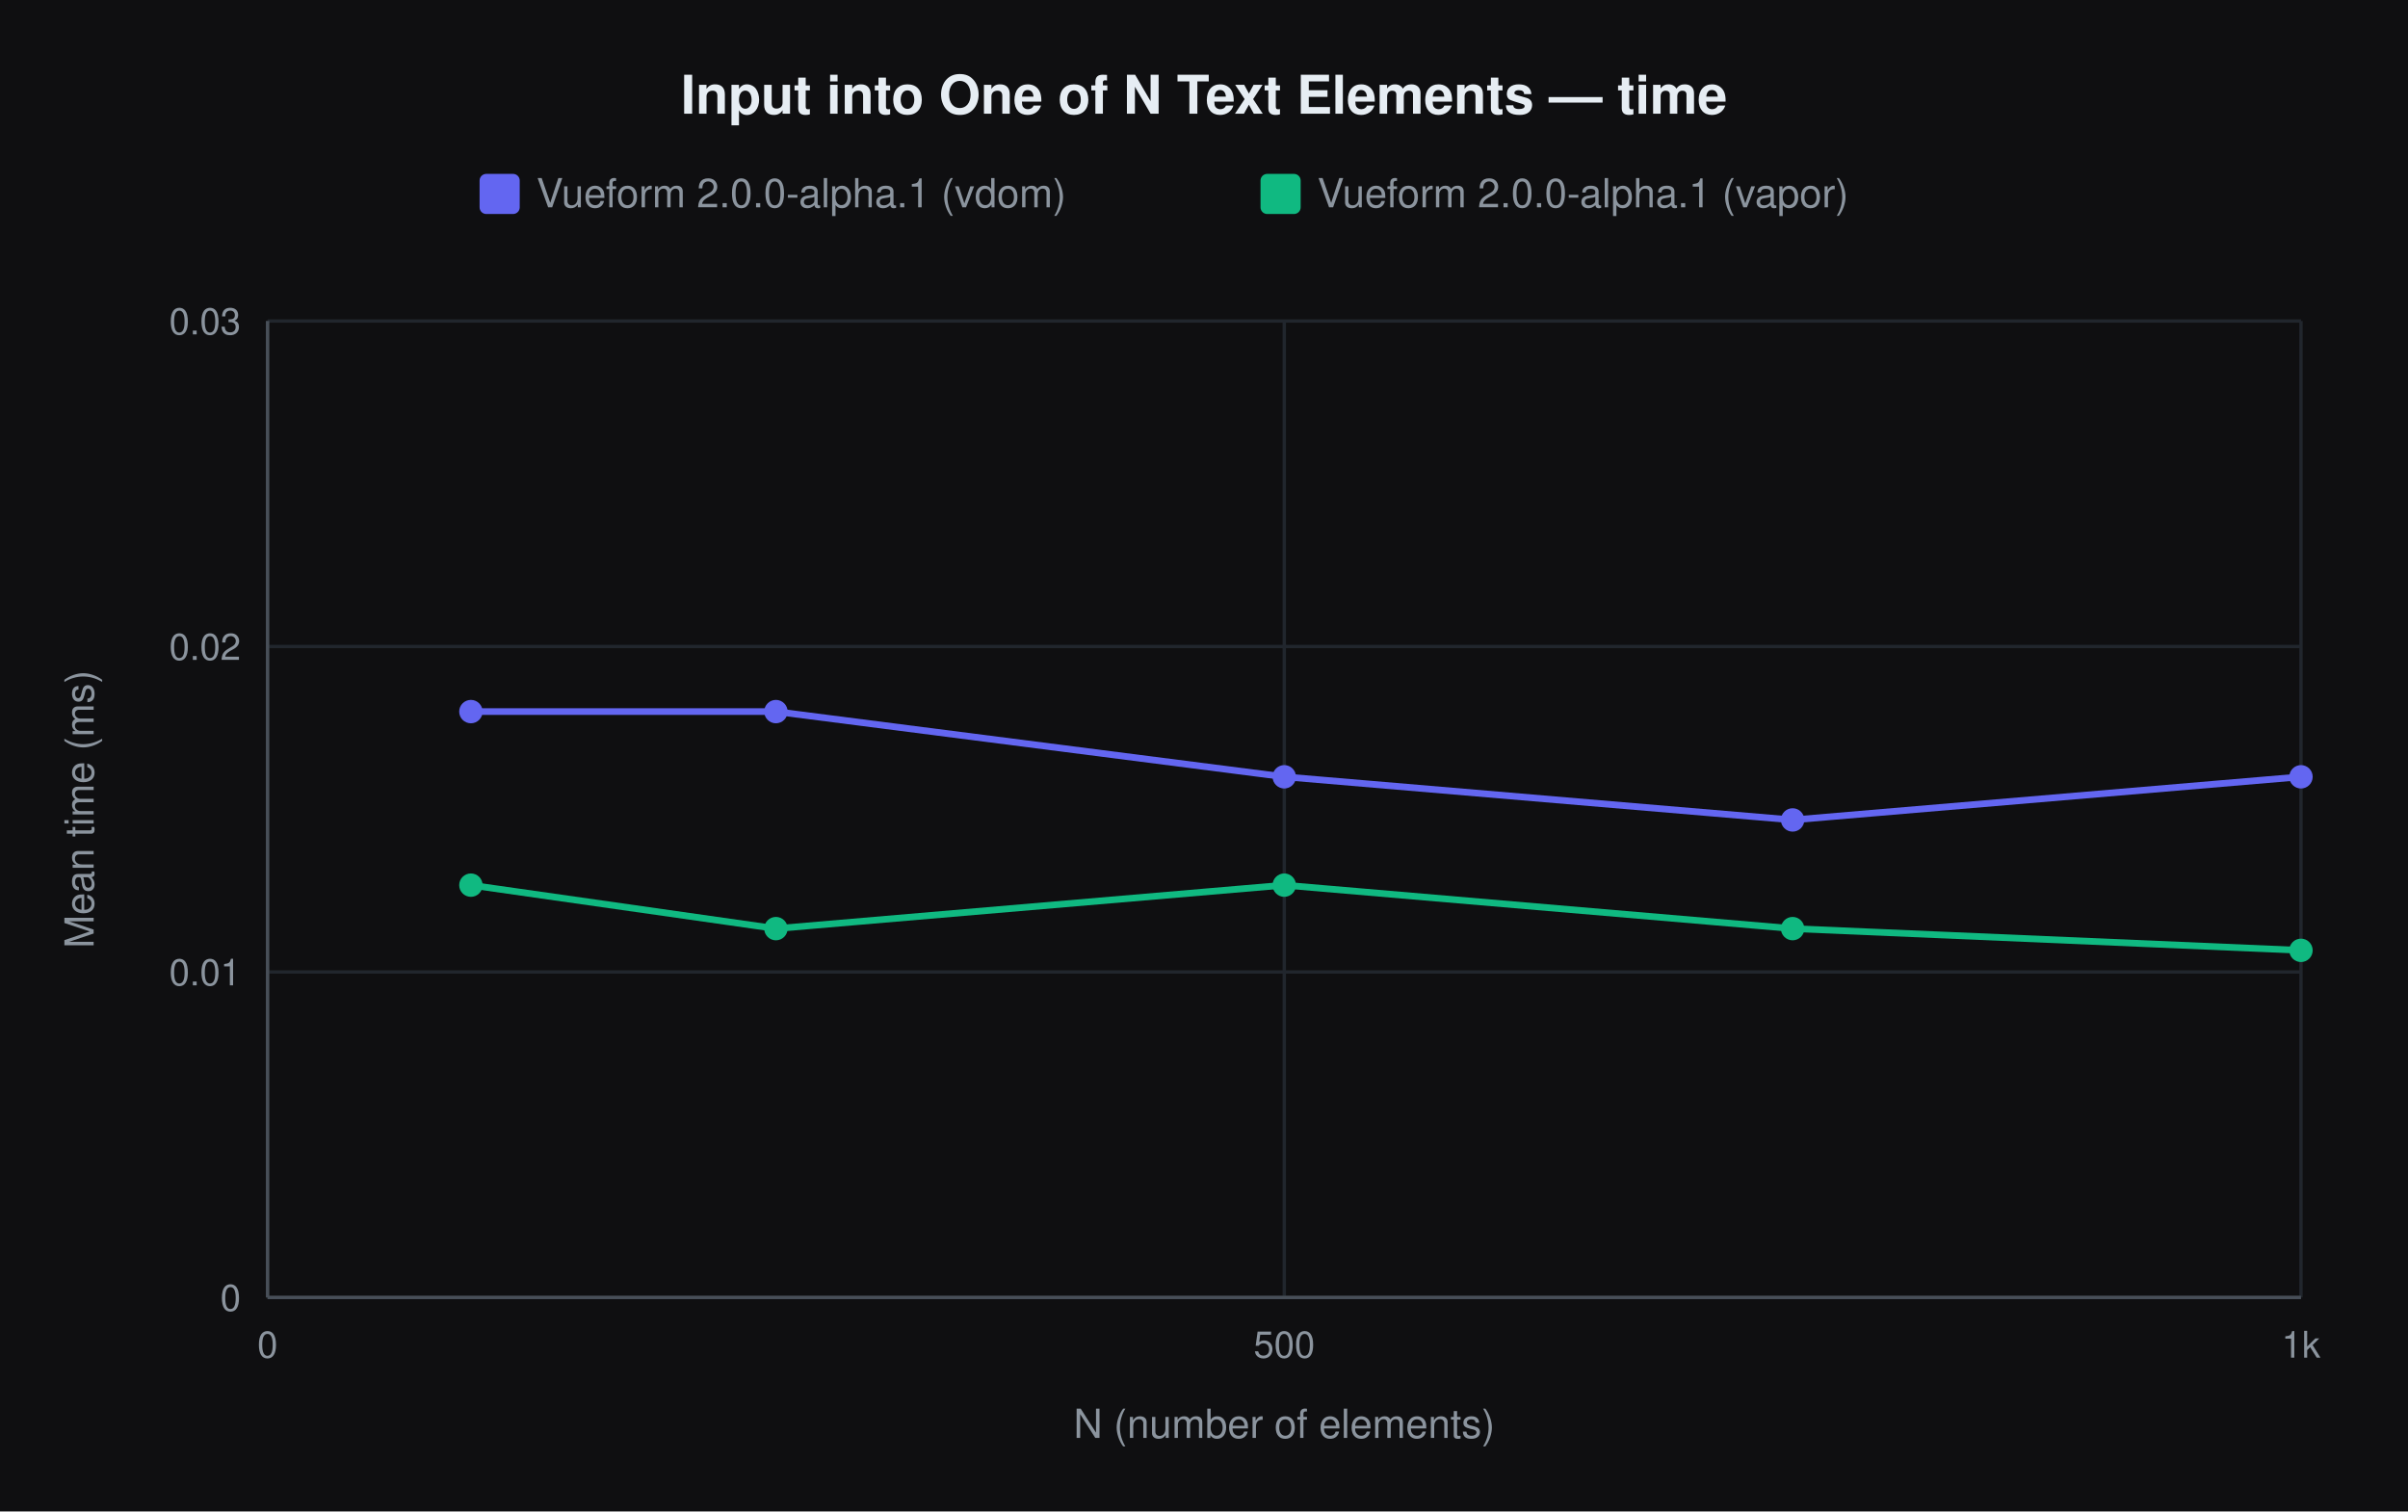
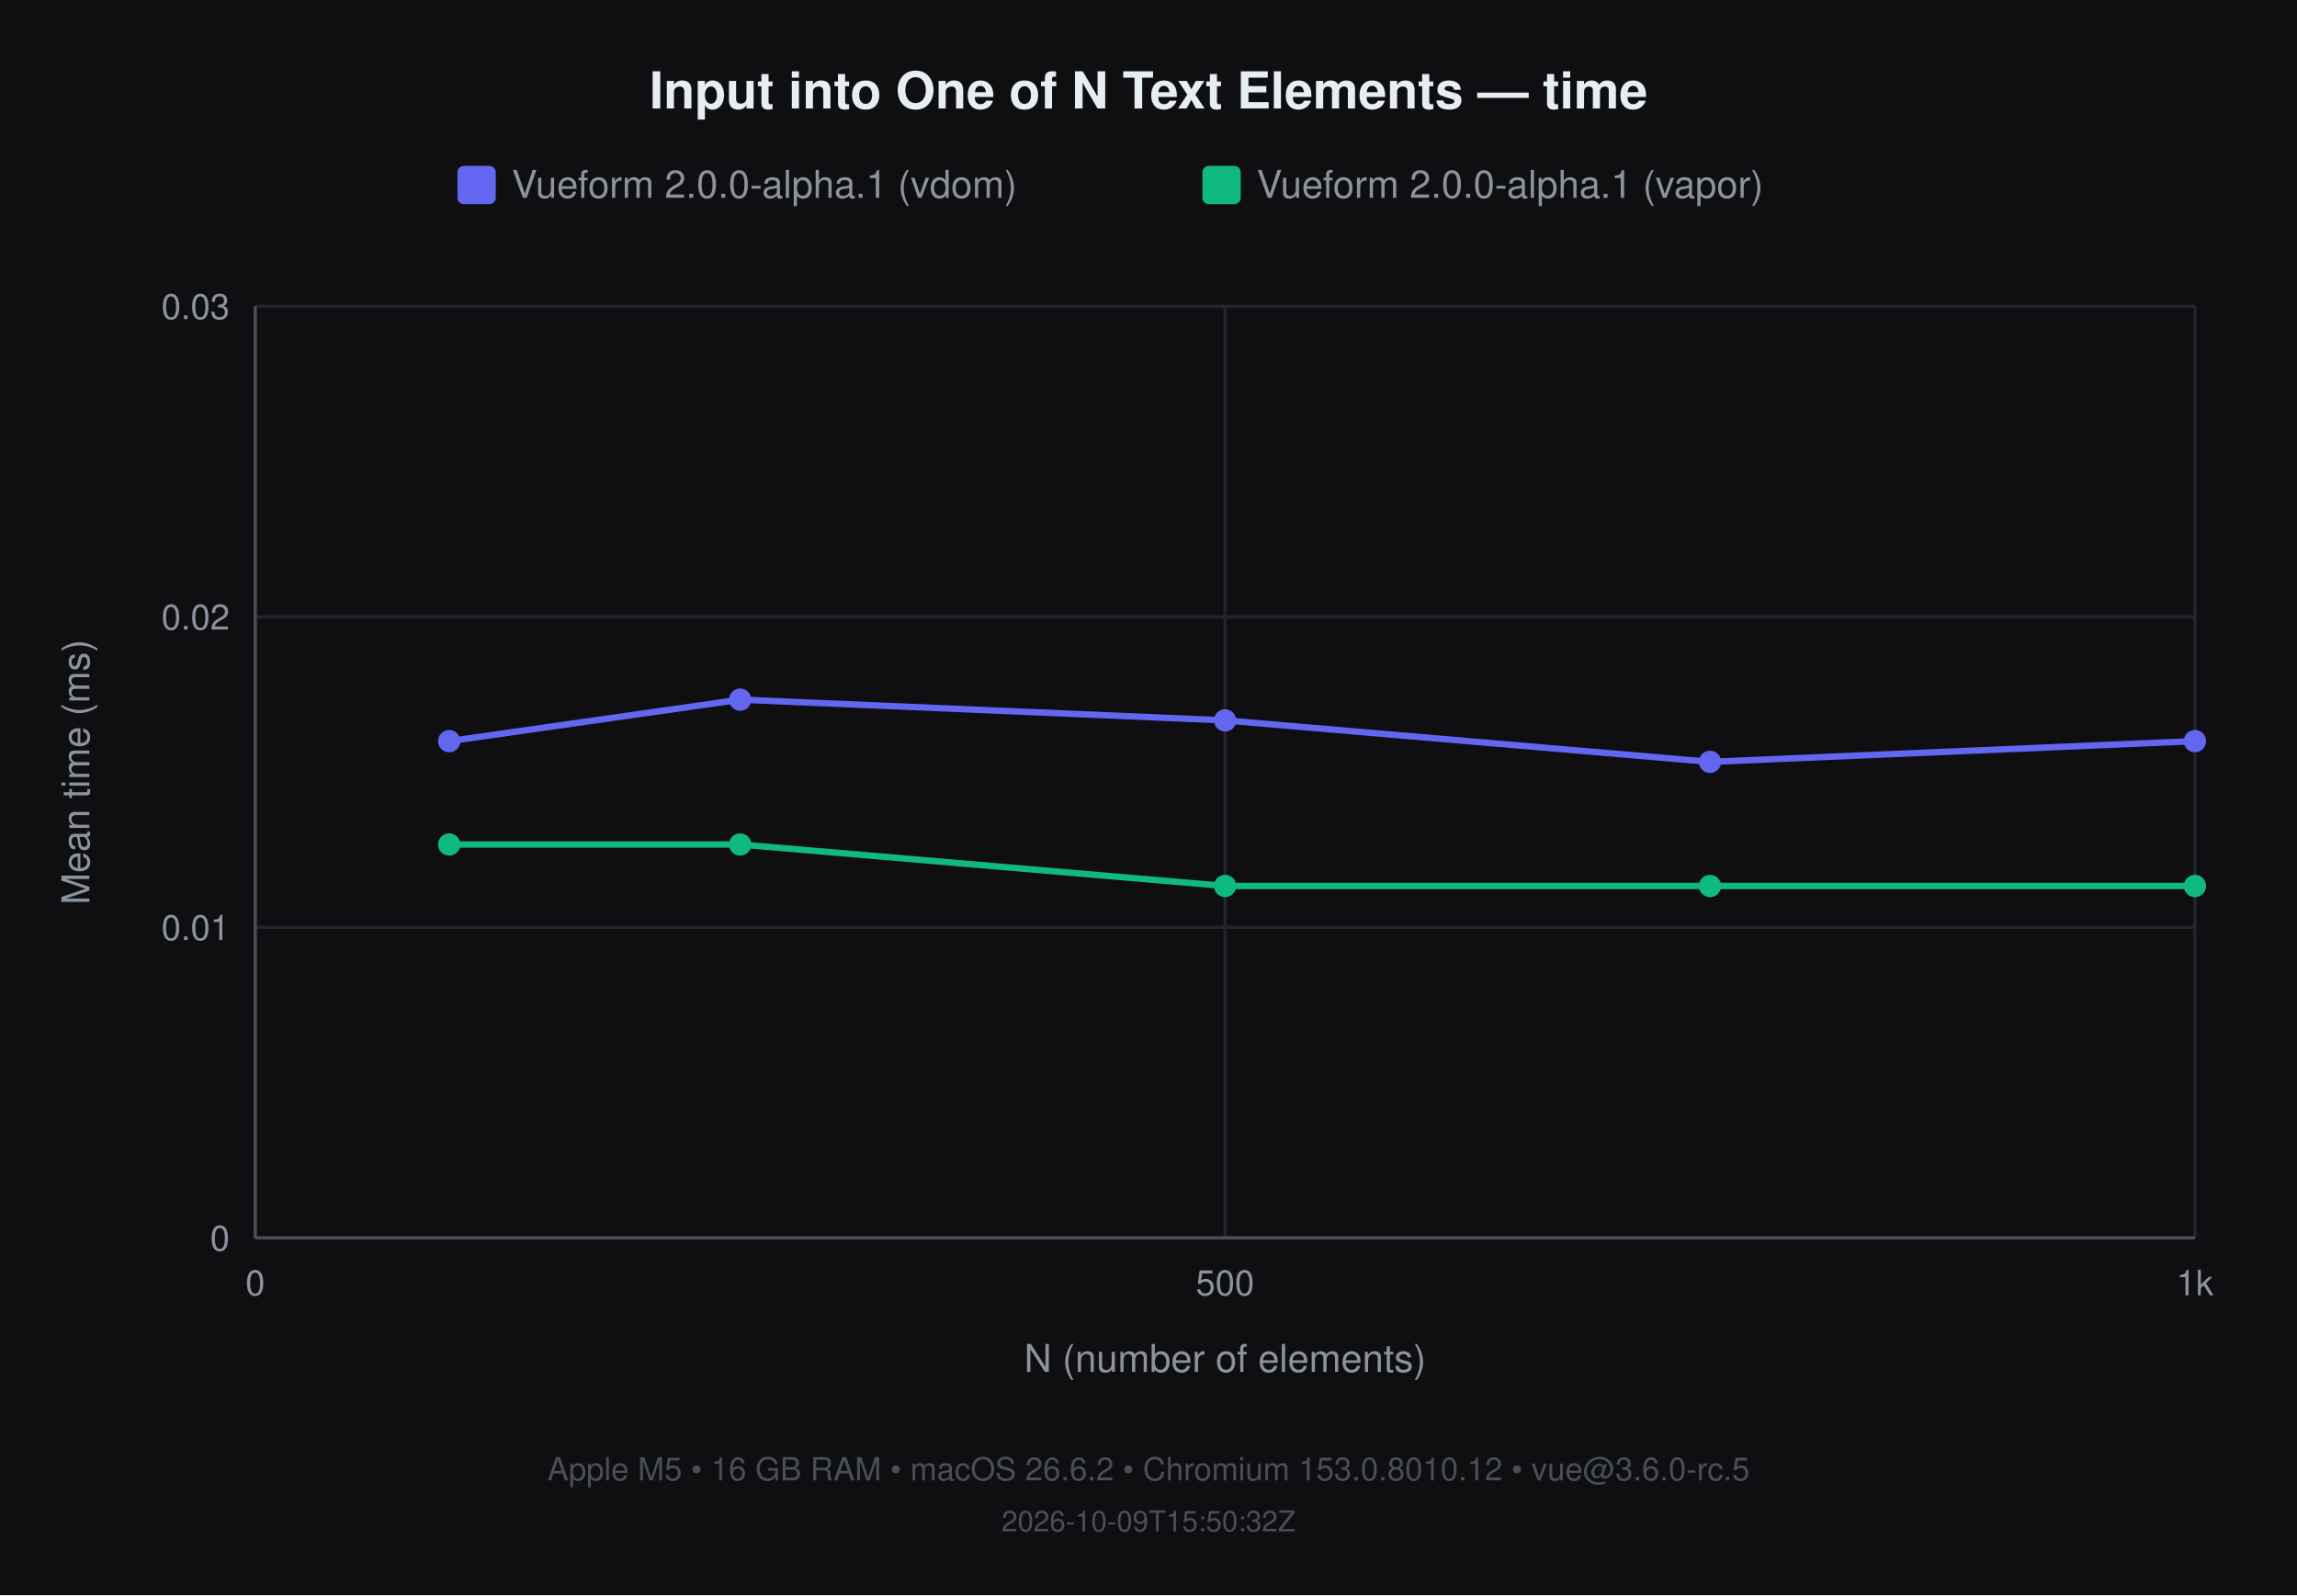
- <svg xmlns="http://www.w3.org/2000/svg" width="720" height="452" viewBox="0 0 720 452" font-family="-apple-system, 'Segoe UI', Helvetica, Arial, sans-serif">
-   <rect width="720" height="452" fill="#0f0f11" />
+ <svg xmlns="http://www.w3.org/2000/svg" width="720" height="500" viewBox="0 0 720 500" font-family="-apple-system, 'Segoe UI', Helvetica, Arial, sans-serif">
+   <rect width="720" height="500" fill="#0f0f11" />
  <text x="360" y="34" font-size="16" font-weight="600" fill="#e6edf3" text-anchor="middle">Input into One of N Text Elements — time</text>
  <rect x="143.4" y="52" width="12" height="12" rx="2" fill="#6366f1" />
  <text x="160.4" y="62" font-size="12" fill="#8b949e">Vueform 2.0.0-alpha.1 (vdom)</text>
  <rect x="376.9" y="52" width="12" height="12" rx="2" fill="#10b981" />
  <text x="393.9" y="62" font-size="12" fill="#8b949e">Vueform 2.0.0-alpha.1 (vapor)</text>
  <line x1="80" y1="388" x2="688" y2="388" stroke="#21262d" stroke-width="1" />
  <text x="72" y="392" font-size="11" fill="#8b949e" text-anchor="end">0</text>
  <line x1="80" y1="290.667" x2="688" y2="290.667" stroke="#21262d" stroke-width="1" />
  <text x="72" y="294.667" font-size="11" fill="#8b949e" text-anchor="end">0.01</text>
  <line x1="80" y1="193.333" x2="688" y2="193.333" stroke="#21262d" stroke-width="1" />
  <text x="72" y="197.333" font-size="11" fill="#8b949e" text-anchor="end">0.02</text>
  <line x1="80" y1="96" x2="688" y2="96" stroke="#21262d" stroke-width="1" />
  <text x="72" y="100" font-size="11" fill="#8b949e" text-anchor="end">0.03</text>
  <line x1="80" y1="96" x2="80" y2="388" stroke="#21262d" stroke-width="1" />
  <text x="80" y="406" font-size="11" fill="#8b949e" text-anchor="middle">0</text>
  <line x1="384" y1="96" x2="384" y2="388" stroke="#21262d" stroke-width="1" />
  <text x="384" y="406" font-size="11" fill="#8b949e" text-anchor="middle">500</text>
  <line x1="688" y1="96" x2="688" y2="388" stroke="#21262d" stroke-width="1" />
  <text x="688" y="406" font-size="11" fill="#8b949e" text-anchor="middle">1k</text>
  <line x1="80" y1="388" x2="688" y2="388" stroke="#484f58" stroke-width="1" />
  <line x1="80" y1="96" x2="80" y2="388" stroke="#484f58" stroke-width="1" />
  <text x="384" y="430" font-size="12" fill="#8b949e" text-anchor="middle">N (number of elements)</text>
  <text x="28" y="242" font-size="12" fill="#8b949e" text-anchor="middle" transform="rotate(-90 28 242)">Mean time (ms)</text>
-   <polyline points="140.8,212.8 232.0,212.8 384.0,232.3 536.0,245.2 688.0,232.3" fill="none" stroke="#6366f1" stroke-width="2" />
-   <circle cx="140.8" cy="212.8" r="3.5" fill="#6366f1" />
-   <circle cx="232.0" cy="212.8" r="3.5" fill="#6366f1" />
-   <circle cx="384.0" cy="232.3" r="3.5" fill="#6366f1" />
-   <circle cx="536.0" cy="245.2" r="3.5" fill="#6366f1" />
+   <text x="360" y="464" font-size="10" fill="#484f58" text-anchor="middle">Apple M5 • 16 GB RAM • macOS 26.6.2 • Chromium 153.0.8010.12 • vue@3.6.0-rc.5</text>
+   <text x="360" y="480" font-size="9" fill="#484f58" text-anchor="middle">2026-10-09T15:50:32Z</text>
+   <polyline points="140.8,232.3 232.0,219.3 384.0,225.8 536.0,238.8 688.0,232.3" fill="none" stroke="#6366f1" stroke-width="2" />
+   <circle cx="140.8" cy="232.3" r="3.5" fill="#6366f1" />
+   <circle cx="232.0" cy="219.3" r="3.5" fill="#6366f1" />
+   <circle cx="384.0" cy="225.8" r="3.5" fill="#6366f1" />
+   <circle cx="536.0" cy="238.8" r="3.5" fill="#6366f1" />
  <circle cx="688.0" cy="232.3" r="3.5" fill="#6366f1" />
-   <polyline points="140.8,264.7 232.0,277.7 384.0,264.7 536.0,277.7 688.0,284.2" fill="none" stroke="#10b981" stroke-width="2" />
+   <polyline points="140.8,264.7 232.0,264.7 384.0,277.7 536.0,277.7 688.0,277.7" fill="none" stroke="#10b981" stroke-width="2" />
  <circle cx="140.8" cy="264.7" r="3.5" fill="#10b981" />
-   <circle cx="232.0" cy="277.7" r="3.5" fill="#10b981" />
-   <circle cx="384.0" cy="264.7" r="3.5" fill="#10b981" />
+   <circle cx="232.0" cy="264.7" r="3.5" fill="#10b981" />
+   <circle cx="384.0" cy="277.7" r="3.5" fill="#10b981" />
  <circle cx="536.0" cy="277.7" r="3.5" fill="#10b981" />
-   <circle cx="688.0" cy="284.2" r="3.5" fill="#10b981" />
+   <circle cx="688.0" cy="277.7" r="3.5" fill="#10b981" />
</svg>
